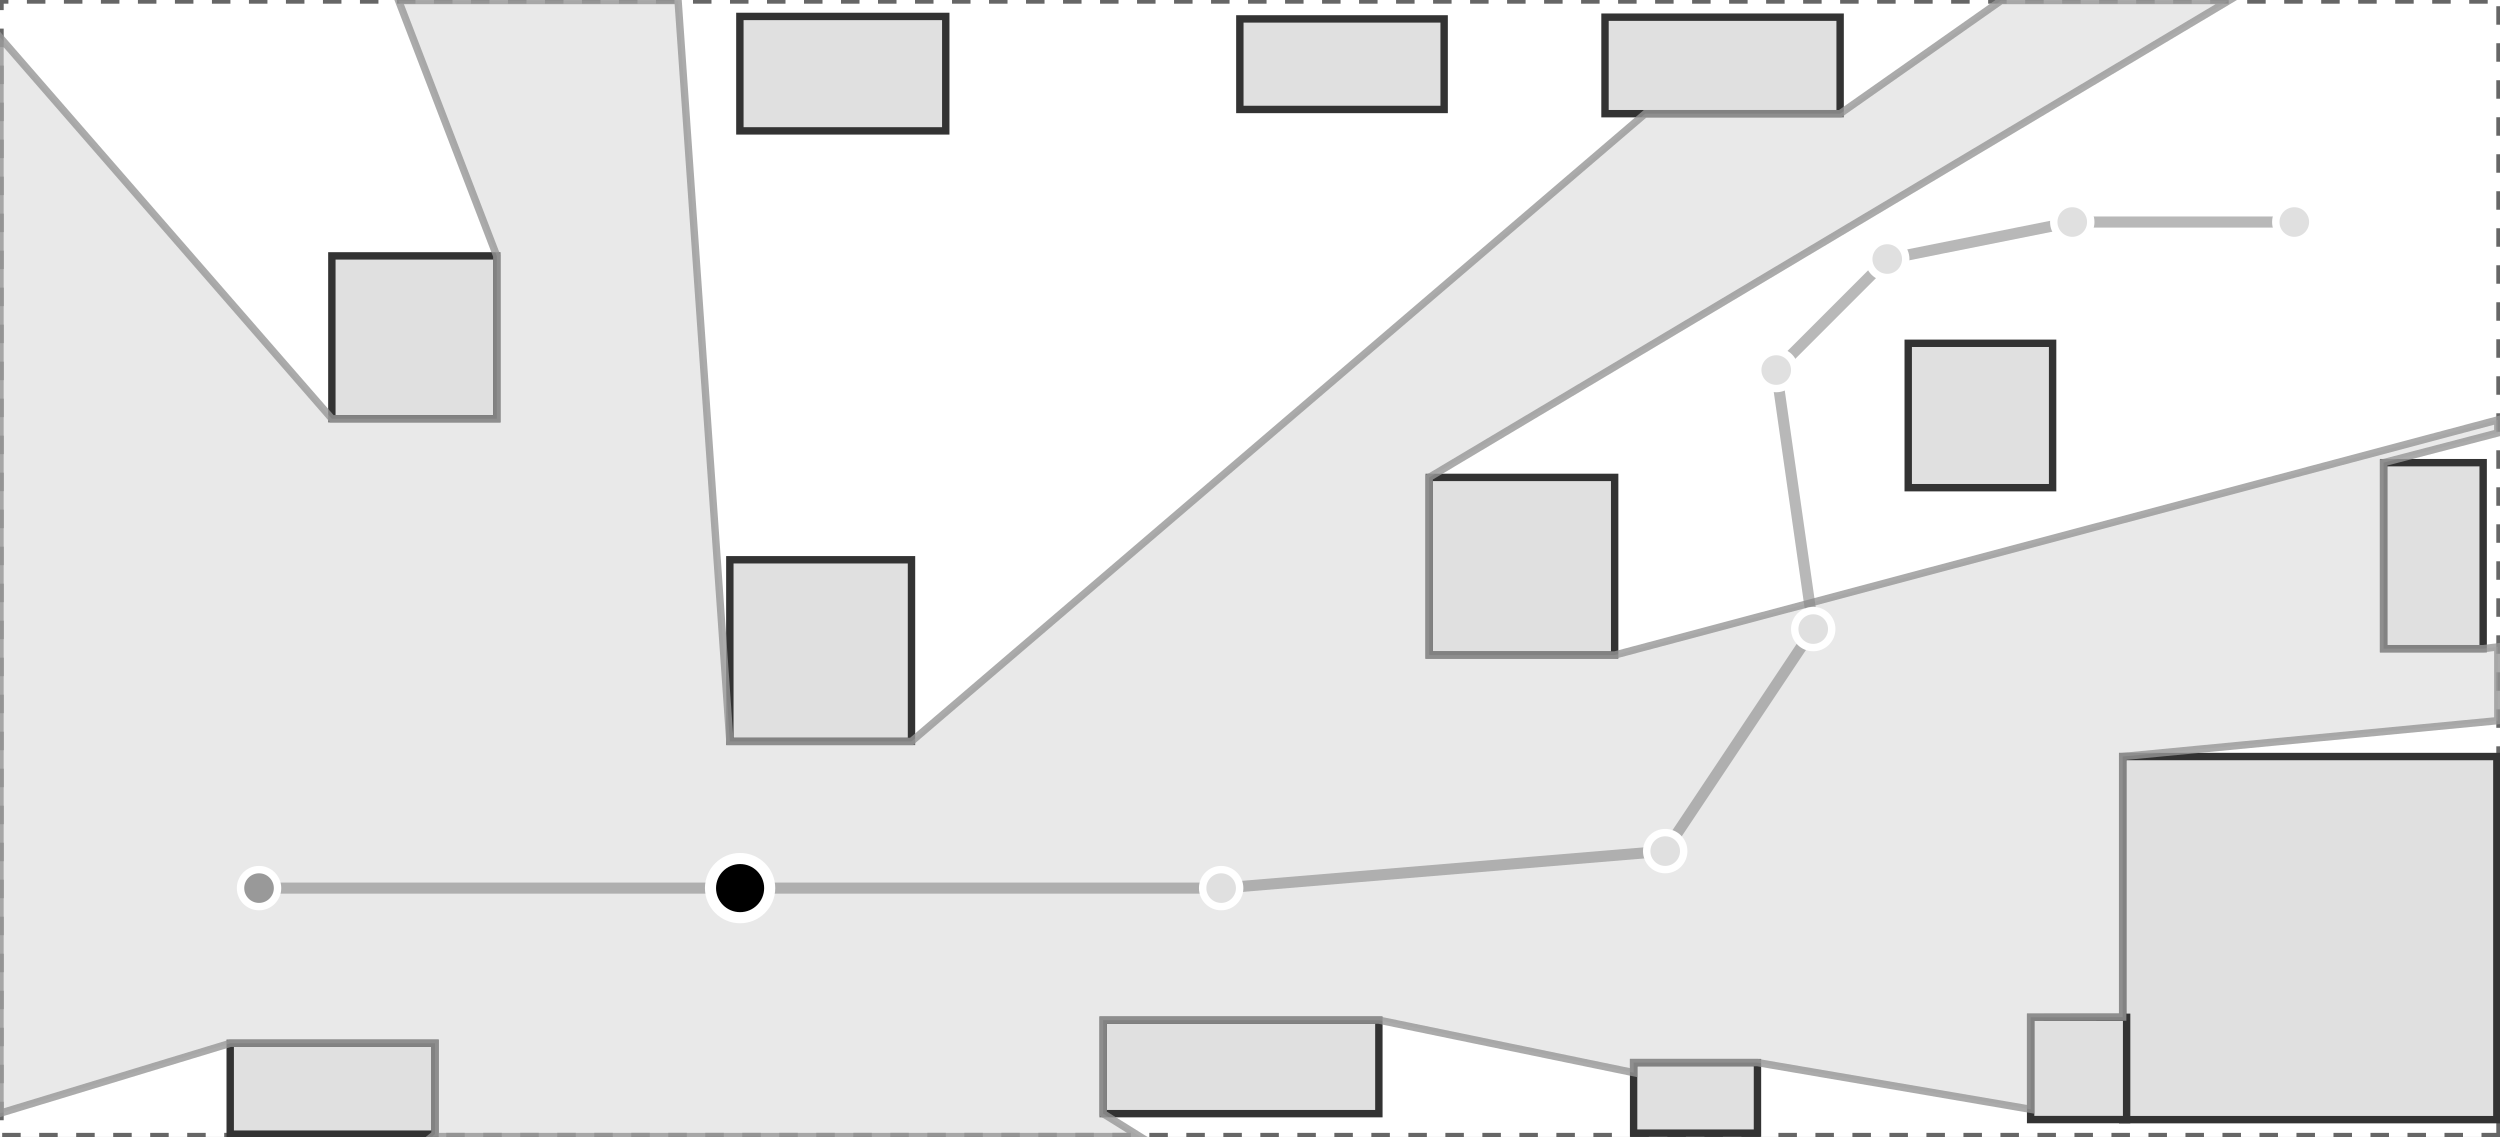
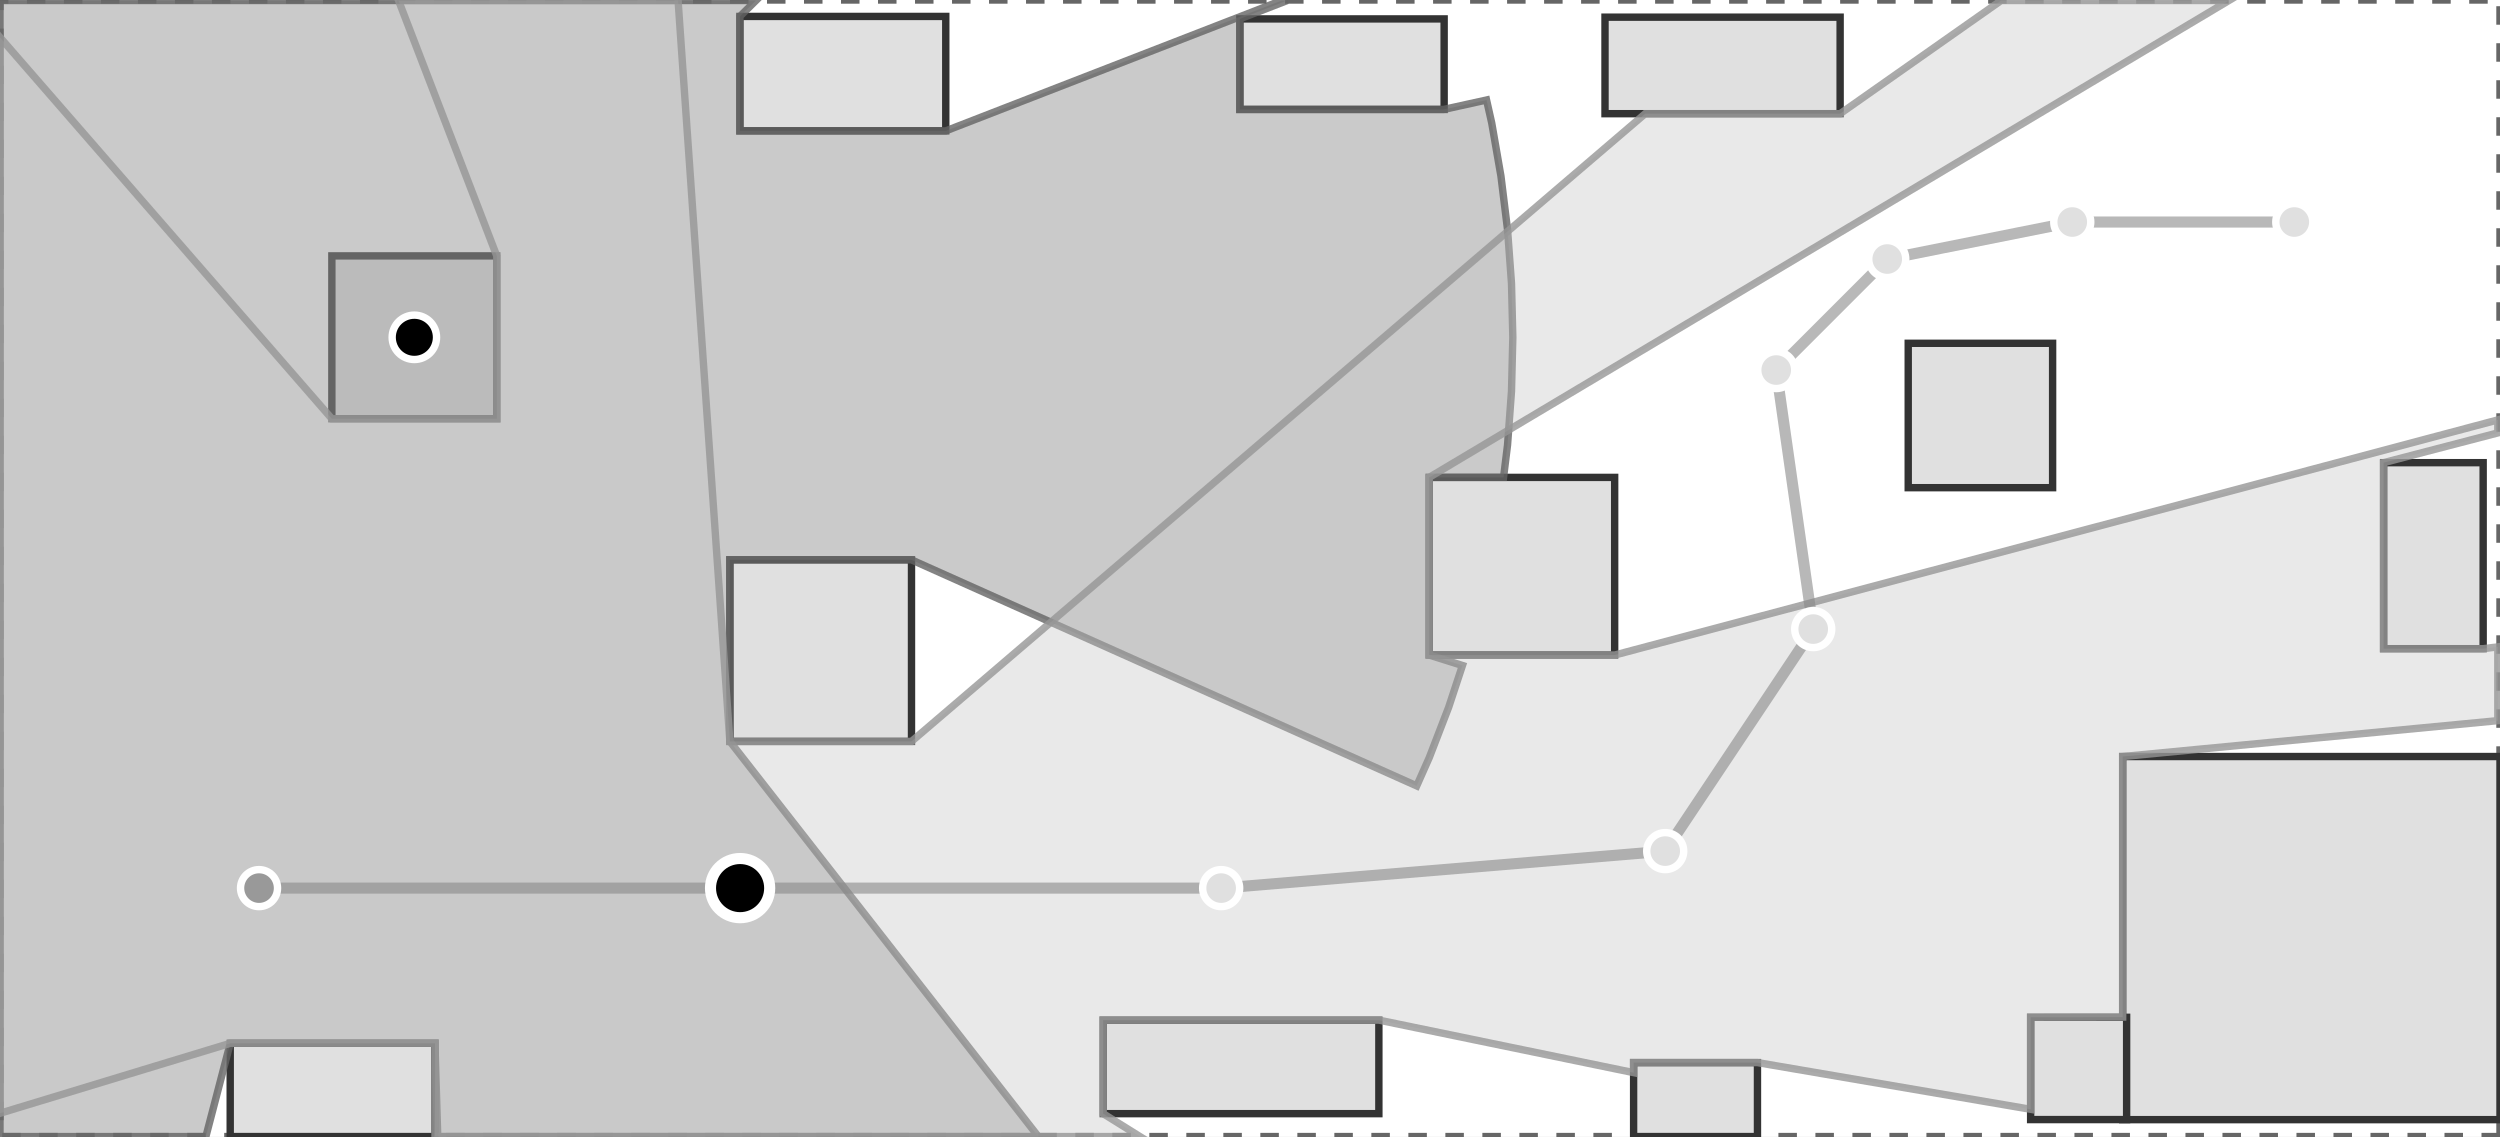
<svg xmlns="http://www.w3.org/2000/svg" baseProfile="full" height="307.14px" version="1.1" viewBox="0 0 675.59 307.14" width="675.59px">
  <defs />
  <rect fill="white" height="307.14" width="675.59" x="0" y="0" />
  <polygon fill="none" points="675.59,307.14 0.0,307.14 0.0,0.0 675.59,0.0 675.59,307.14" stroke="#666666" stroke-dasharray="5,5" stroke-width="2" />
  <polygon fill="#e0e0e0" points="134.26,113.16 89.68,113.16 89.68,69.15 134.26,69.15 134.26,113.16" stroke="#333333" stroke-width="2" />
  <polygon fill="#e0e0e0" points="255.58,35.37 199.94,35.37 199.94,4.44 255.58,4.44 255.58,35.37 255.58,35.37" stroke="#333333" stroke-width="2" />
  <polygon fill="#e0e0e0" points="390.26,29.58 335.05,29.58 335.05,5.11 390.26,5.11 390.26,29.58" stroke="#333333" stroke-width="2" />
  <polygon fill="#e0e0e0" points="497.27,30.72 433.73,30.72 433.73,4.64 497.27,4.64 497.27,30.72" stroke="#333333" stroke-width="2" />
  <polygon fill="#e0e0e0" points="554.69,131.79 515.67,131.79 515.67,92.77 554.69,92.77 554.69,131.79" stroke="#333333" stroke-width="2" />
  <polygon fill="#e0e0e0" points="671.04,175.3 644.13,175.3 644.13,125.03 671.04,125.03 671.04,175.3" stroke="#333333" stroke-width="2" />
  <polygon fill="#e0e0e0" points="246.32,200.36 197.23,200.36 197.23,151.27 246.32,151.27 246.32,200.36" stroke="#333333" stroke-width="2" />
  <polygon fill="#e0e0e0" points="436.34,177.02 386.21,177.02 386.21,129.01 436.34,129.01 436.34,177.02" stroke="#333333" stroke-width="2" />
-   <polygon fill="#e0e0e0" points="674.74,302.57 573.62,302.57 573.62,204.44 674.74,204.44 674.74,302.57" stroke="#333333" stroke-width="2" />
+   <polygon fill="#e0e0e0" points="675.59,302.57 573.62,302.57 573.62,204.44 675.59,204.44 675.59,302.57" stroke="#333333" stroke-width="2" />
  <polygon fill="#e0e0e0" points="574.69,302.55 548.75,302.55 548.75,274.91 574.69,274.91 574.69,302.55" stroke="#333333" stroke-width="2" />
-   <polygon fill="#e0e0e0" points="474.93,306.22 441.46,306.22 441.46,287.15 474.93,287.15 474.93,306.22 474.93,306.22" stroke="#333333" stroke-width="2" />
+   <polygon fill="#e0e0e0" points="474.93,307.14 441.46,307.14 441.46,287.15 474.93,287.15 474.93,307.14 474.93,307.14" stroke="#333333" stroke-width="2" />
  <polygon fill="#e0e0e0" points="372.62,300.95 298.11,300.95 298.11,275.67 372.62,275.67 372.62,300.95 372.62,300.95" stroke="#333333" stroke-width="2" />
-   <polygon fill="#e0e0e0" points="117.56,306.49 62.21,306.49 62.21,281.92 117.56,281.92 117.56,306.49" stroke="#333333" stroke-width="2" />
-   <polygon fill="rgb(200, 200, 200)" fill-opacity="0.4" points="-2.806214832388309e-14,300.824 -1.8199947180109823e-14,300.846 62.259,281.92 75.085,281.92 75.127,281.92 75.168,281.92 113.105,281.92 113.127,281.92 113.15,281.92 117.54,281.92 117.56,281.92 117.56,281.93 117.56,306.476 116.754,307.14 116.771,307.14 308.05,307.14 298.11,300.95 298.11,300.936 298.11,275.681 298.11,275.67 298.141,275.67 300.991,275.67 301.023,275.67 301.055,275.67 330.014,275.67 330.065,275.67 330.116,275.67 348.028,275.67 348.094,275.67 348.159,275.67 372.533,275.67 372.62,275.67 441.46,289.87 441.46,287.175 441.46,287.15 441.588,287.15 462.735,287.15 462.887,287.15 463.038,287.15 474.765,287.15 474.93,287.15 548.75,299.774 548.75,298.441 548.75,298.405 548.75,298.369 548.75,298.255 548.75,298.22 548.75,298.184 548.75,289.33 548.75,289.295 548.75,289.269 548.75,289.259 548.75,289.234 548.75,289.198 548.75,286 548.75,285.965 548.75,285.929 548.75,274.945 548.75,274.91 549.102,274.91 573.62,274.848 573.62,274.81 573.62,274.773 573.62,212.052 573.62,212.014 573.62,211.977 573.62,204.478 573.62,204.44 675.0,194.743 675.0,174.804 671.04,175.3 670.691,175.3 644.442,175.3 644.13,175.3 644.13,175.255 644.13,131.645 644.13,131.598 644.13,131.551 644.13,125.077 644.13,125.03 675.0,116.988 675.0,113.473 436.34,177.02 436.245,177.02 406.509,177.02 406.435,177.02 406.361,177.02 386.271,177.02 386.21,177.02 386.21,176.999 386.21,176.189 386.21,176.168 386.21,176.147 386.21,162.727 386.21,162.705 386.21,162.683 386.21,153.173 386.21,153.151 386.21,153.128 386.21,152.575 386.21,152.552 386.21,152.529 386.21,146.055 386.21,146.032 386.21,146.008 386.21,145.993 386.21,145.97 386.21,145.946 386.21,129.035 386.21,129.01 602.326,0.14 540.779,0.14 497.27,30.72 497.207,30.72 464.384,30.72 464.33,30.72 464.276,30.72 444.597,30.72 246.32,200.36 246.311,200.36 244.28,200.36 244.271,200.36 244.262,200.36 239.373,200.36 239.365,200.36 239.358,200.36 235.849,200.36 235.842,200.36 235.835,200.36 232.115,200.36 232.108,200.36 232.102,200.36 225.447,200.36 225.441,200.36 225.436,200.36 222.796,200.36 222.791,200.36 222.786,200.36 220.698,200.36 220.693,200.36 220.688,200.36 210.771,200.36 210.767,200.36 210.762,200.36 209.357,200.36 209.353,200.36 209.349,200.36 199.994,200.36 199.992,200.36 199.99,200.36 199.988,200.36 199.986,200.36 199.984,200.36 198.766,200.36 198.763,200.36 198.759,200.36 197.234,200.36 183.239,0.14 183.215,0.14 107.734,0.14 107.706,0.14 134.26,69.201 134.26,113.129 134.26,113.16 134.244,113.16 118.116,113.16 118.098,113.16 118.08,113.16 94.321,113.16 94.3,113.16 94.279,113.16 94.26,113.16 94.238,113.16 94.217,113.16 89.702,113.16 89.68,113.16 -1.3948305114638203e-14,10.097" stroke="rgb(150, 150, 150)" stroke-opacity="0.8" stroke-width="2" />
+   <polygon fill="#e0e0e0" points="117.56,307.14 62.21,307.14 62.21,281.92 117.56,281.92 117.56,307.14" stroke="#333333" stroke-width="2" />
+   <polygon fill="rgb(150, 150, 150)" fill-opacity="0.5" points="62.227,281.921 68.0,281.921 68.023,281.921 68.039,281.921 116.891,281.921 116.906,281.921 116.93,281.921 117.539,281.921 118.297,307.14 118.32,307.14 280.562,307.14 280.594,307.14 197.227,200.335 197.227,187.273 197.227,187.249 197.227,187.234 197.227,175.687 197.227,175.671 197.227,175.656 197.227,160.468 197.227,160.46 197.227,160.445 197.227,159.796 197.227,159.781 197.227,159.765 197.227,151.523 197.227,151.507 197.227,151.499 197.227,151.281 197.227,151.273 197.25,151.273 203.656,151.273 203.68,151.273 203.695,151.273 212.969,151.273 212.992,151.273 213.008,151.273 213.016,151.273 213.031,151.273 213.055,151.273 223.266,151.273 223.297,151.273 223.32,151.273 236.148,151.273 236.18,151.273 236.211,151.273 243.203,151.273 243.242,151.273 243.273,151.273 243.523,151.273 243.555,151.273 243.586,151.273 246.281,151.273 382.844,212.374 386.227,204.757 391.469,191.163 395.203,179.843 386.211,177.023 386.211,176.992 386.211,163.781 386.211,163.749 386.211,163.718 386.211,158.484 386.211,158.452 386.211,158.421 386.211,146.304 386.211,146.273 386.211,146.249 386.211,134.546 386.211,134.515 386.211,134.492 386.211,132.46 386.211,132.429 386.211,132.406 386.211,129.038 386.211,129.007 386.414,129.007 406.312,129.007 407.391,120.249 408.461,105.718 408.82,91.156 408.461,76.585 407.391,62.062 405.609,47.601 403.117,33.242 401.719,27.023 390.125,29.577 386.328,29.577 386.195,29.577 386.07,29.577 341.07,29.577 340.977,29.577 340.883,29.577 335.141,29.577 335.047,29.577 335.047,29.554 335.047,22.202 335.047,22.179 335.047,22.156 335.047,5.132 335.047,5.109 347.867,0.14 346.344,0.14 255.578,35.367 255.539,35.367 204.375,35.367 204.359,35.367 204.336,35.367 199.961,35.367 199.938,35.367 199.938,35.359 199.938,4.46 199.938,4.437 204.281,0.14 0.195,0.14 0.172,0.14 0.148,0.14 0.023,0.14 0.0,0.14 0.0,0.156 0.0,307.085 0.0,307.14 0.031,307.14 55.609,307.14 55.633,307.14" stroke="rgb(100, 100, 100)" stroke-opacity="0.8" stroke-width="2" />
+   <circle cx="111.97" cy="91.155" fill="#000000" r="6" stroke="white" stroke-width="2" />
+   <polygon fill="rgb(200, 200, 200)" fill-opacity="0.4" points="-2.806214832388309e-14,300.824 -1.8199947180109823e-14,300.846 62.259,281.92 75.085,281.92 75.127,281.92 75.168,281.92 113.947,281.92 113.968,281.92 113.99,281.92 117.54,281.92 117.56,281.92 117.56,281.93 117.56,307.126 117.56,307.14 117.577,307.14 308.05,307.14 298.11,300.95 298.11,300.936 298.11,275.681 298.11,275.67 298.141,275.67 300.991,275.67 301.023,275.67 301.055,275.67 328.233,275.67 328.282,275.67 328.332,275.67 346.001,275.67 346.064,275.67 346.128,275.67 372.533,275.67 372.62,275.67 441.46,289.87 441.46,287.175 441.46,287.15 441.588,287.15 462.735,287.15 462.887,287.15 463.038,287.15 474.765,287.15 474.93,287.15 548.75,299.774 548.75,298.441 548.75,298.405 548.75,298.369 548.75,298.255 548.75,298.22 548.75,298.184 548.75,289.33 548.75,289.295 548.75,289.269 548.75,289.259 548.75,289.234 548.75,289.198 548.75,285.918 548.75,285.883 548.75,285.847 548.75,274.945 548.75,274.91 549.102,274.91 573.62,274.848 573.62,274.81 573.62,274.773 573.62,212.102 573.62,212.064 573.62,212.027 573.62,204.478 573.62,204.44 675.0,194.743 675.0,174.804 671.04,175.3 670.691,175.3 644.442,175.3 644.13,175.3 644.13,175.255 644.13,131.645 644.13,131.598 644.13,131.551 644.13,125.077 644.13,125.03 675.0,116.988 675.0,113.473 436.34,177.02 436.245,177.02 406.509,177.02 406.435,177.02 406.361,177.02 386.271,177.02 386.21,177.02 386.21,176.999 386.21,176.189 386.21,176.168 386.21,176.147 386.21,162.727 386.21,162.705 386.21,162.683 386.21,153.173 386.21,153.151 386.21,153.128 386.21,152.575 386.21,152.552 386.21,152.529 386.21,146.055 386.21,146.032 386.21,146.008 386.21,145.993 386.21,145.97 386.21,145.946 386.21,129.035 386.21,129.01 602.326,0.14 540.779,0.14 497.27,30.72 497.207,30.72 464.384,30.72 464.33,30.72 464.276,30.72 444.597,30.72 246.32,200.36 246.311,200.36 244.28,200.36 244.271,200.36 244.262,200.36 239.373,200.36 239.365,200.36 239.358,200.36 235.849,200.36 235.842,200.36 235.835,200.36 232.115,200.36 232.108,200.36 232.102,200.36 225.447,200.36 225.441,200.36 225.436,200.36 222.796,200.36 222.791,200.36 222.786,200.36 220.698,200.36 220.693,200.36 220.688,200.36 210.771,200.36 210.767,200.36 210.762,200.36 209.357,200.36 209.353,200.36 209.349,200.36 199.994,200.36 199.992,200.36 199.99,200.36 199.988,200.36 199.986,200.36 199.984,200.36 198.766,200.36 198.763,200.36 198.759,200.36 197.234,200.36 183.239,0.14 183.215,0.14 107.734,0.14 107.706,0.14 134.26,69.201 134.26,113.129 134.26,113.16 134.244,113.16 118.116,113.16 118.098,113.16 118.08,113.16 94.321,113.16 94.3,113.16 94.279,113.16 94.26,113.16 94.238,113.16 94.217,113.16 89.702,113.16 89.68,113.16 -1.3948305114638203e-14,10.097" stroke="rgb(150, 150, 150)" stroke-opacity="0.8" stroke-width="2" />
  <line opacity="0.6" stroke="#888888" stroke-width="3" x1="70" x2="200" y1="240.0" y2="240.0" />
  <line opacity="0.6" stroke="#888888" stroke-width="3" x1="200" x2="330" y1="240.0" y2="240.0" />
  <line opacity="0.6" stroke="#888888" stroke-width="3" x1="330" x2="450" y1="240.0" y2="230.0" />
  <line opacity="0.6" stroke="#888888" stroke-width="3" x1="450" x2="490" y1="230.0" y2="170.0" />
  <line opacity="0.6" stroke="#888888" stroke-width="3" x1="490" x2="480" y1="170.0" y2="100.0" />
  <line opacity="0.6" stroke="#888888" stroke-width="3" x1="480" x2="510" y1="100.0" y2="70.0" />
  <line opacity="0.6" stroke="#888888" stroke-width="3" x1="510" x2="560" y1="70.0" y2="60.0" />
  <line opacity="0.6" stroke="#888888" stroke-width="3" x1="560" x2="620" y1="60.0" y2="60.0" />
  <circle cx="70" cy="240.0" fill="#999999" r="5" stroke="white" stroke-width="2" />
  <circle cx="200" cy="240.0" fill="#000000" r="8" stroke="white" stroke-width="3" />
  <circle cx="330" cy="240.0" fill="#E0E0E0" r="5" stroke="white" stroke-width="2" />
  <circle cx="450" cy="230.0" fill="#E0E0E0" r="5" stroke="white" stroke-width="2" />
  <circle cx="490" cy="170.0" fill="#E0E0E0" r="5" stroke="white" stroke-width="2" />
  <circle cx="480" cy="100.0" fill="#E0E0E0" r="5" stroke="white" stroke-width="2" />
  <circle cx="510" cy="70.0" fill="#E0E0E0" r="5" stroke="white" stroke-width="2" />
  <circle cx="560" cy="60.0" fill="#E0E0E0" r="5" stroke="white" stroke-width="2" />
  <circle cx="620" cy="60.0" fill="#E0E0E0" r="5" stroke="white" stroke-width="2" />
</svg>
